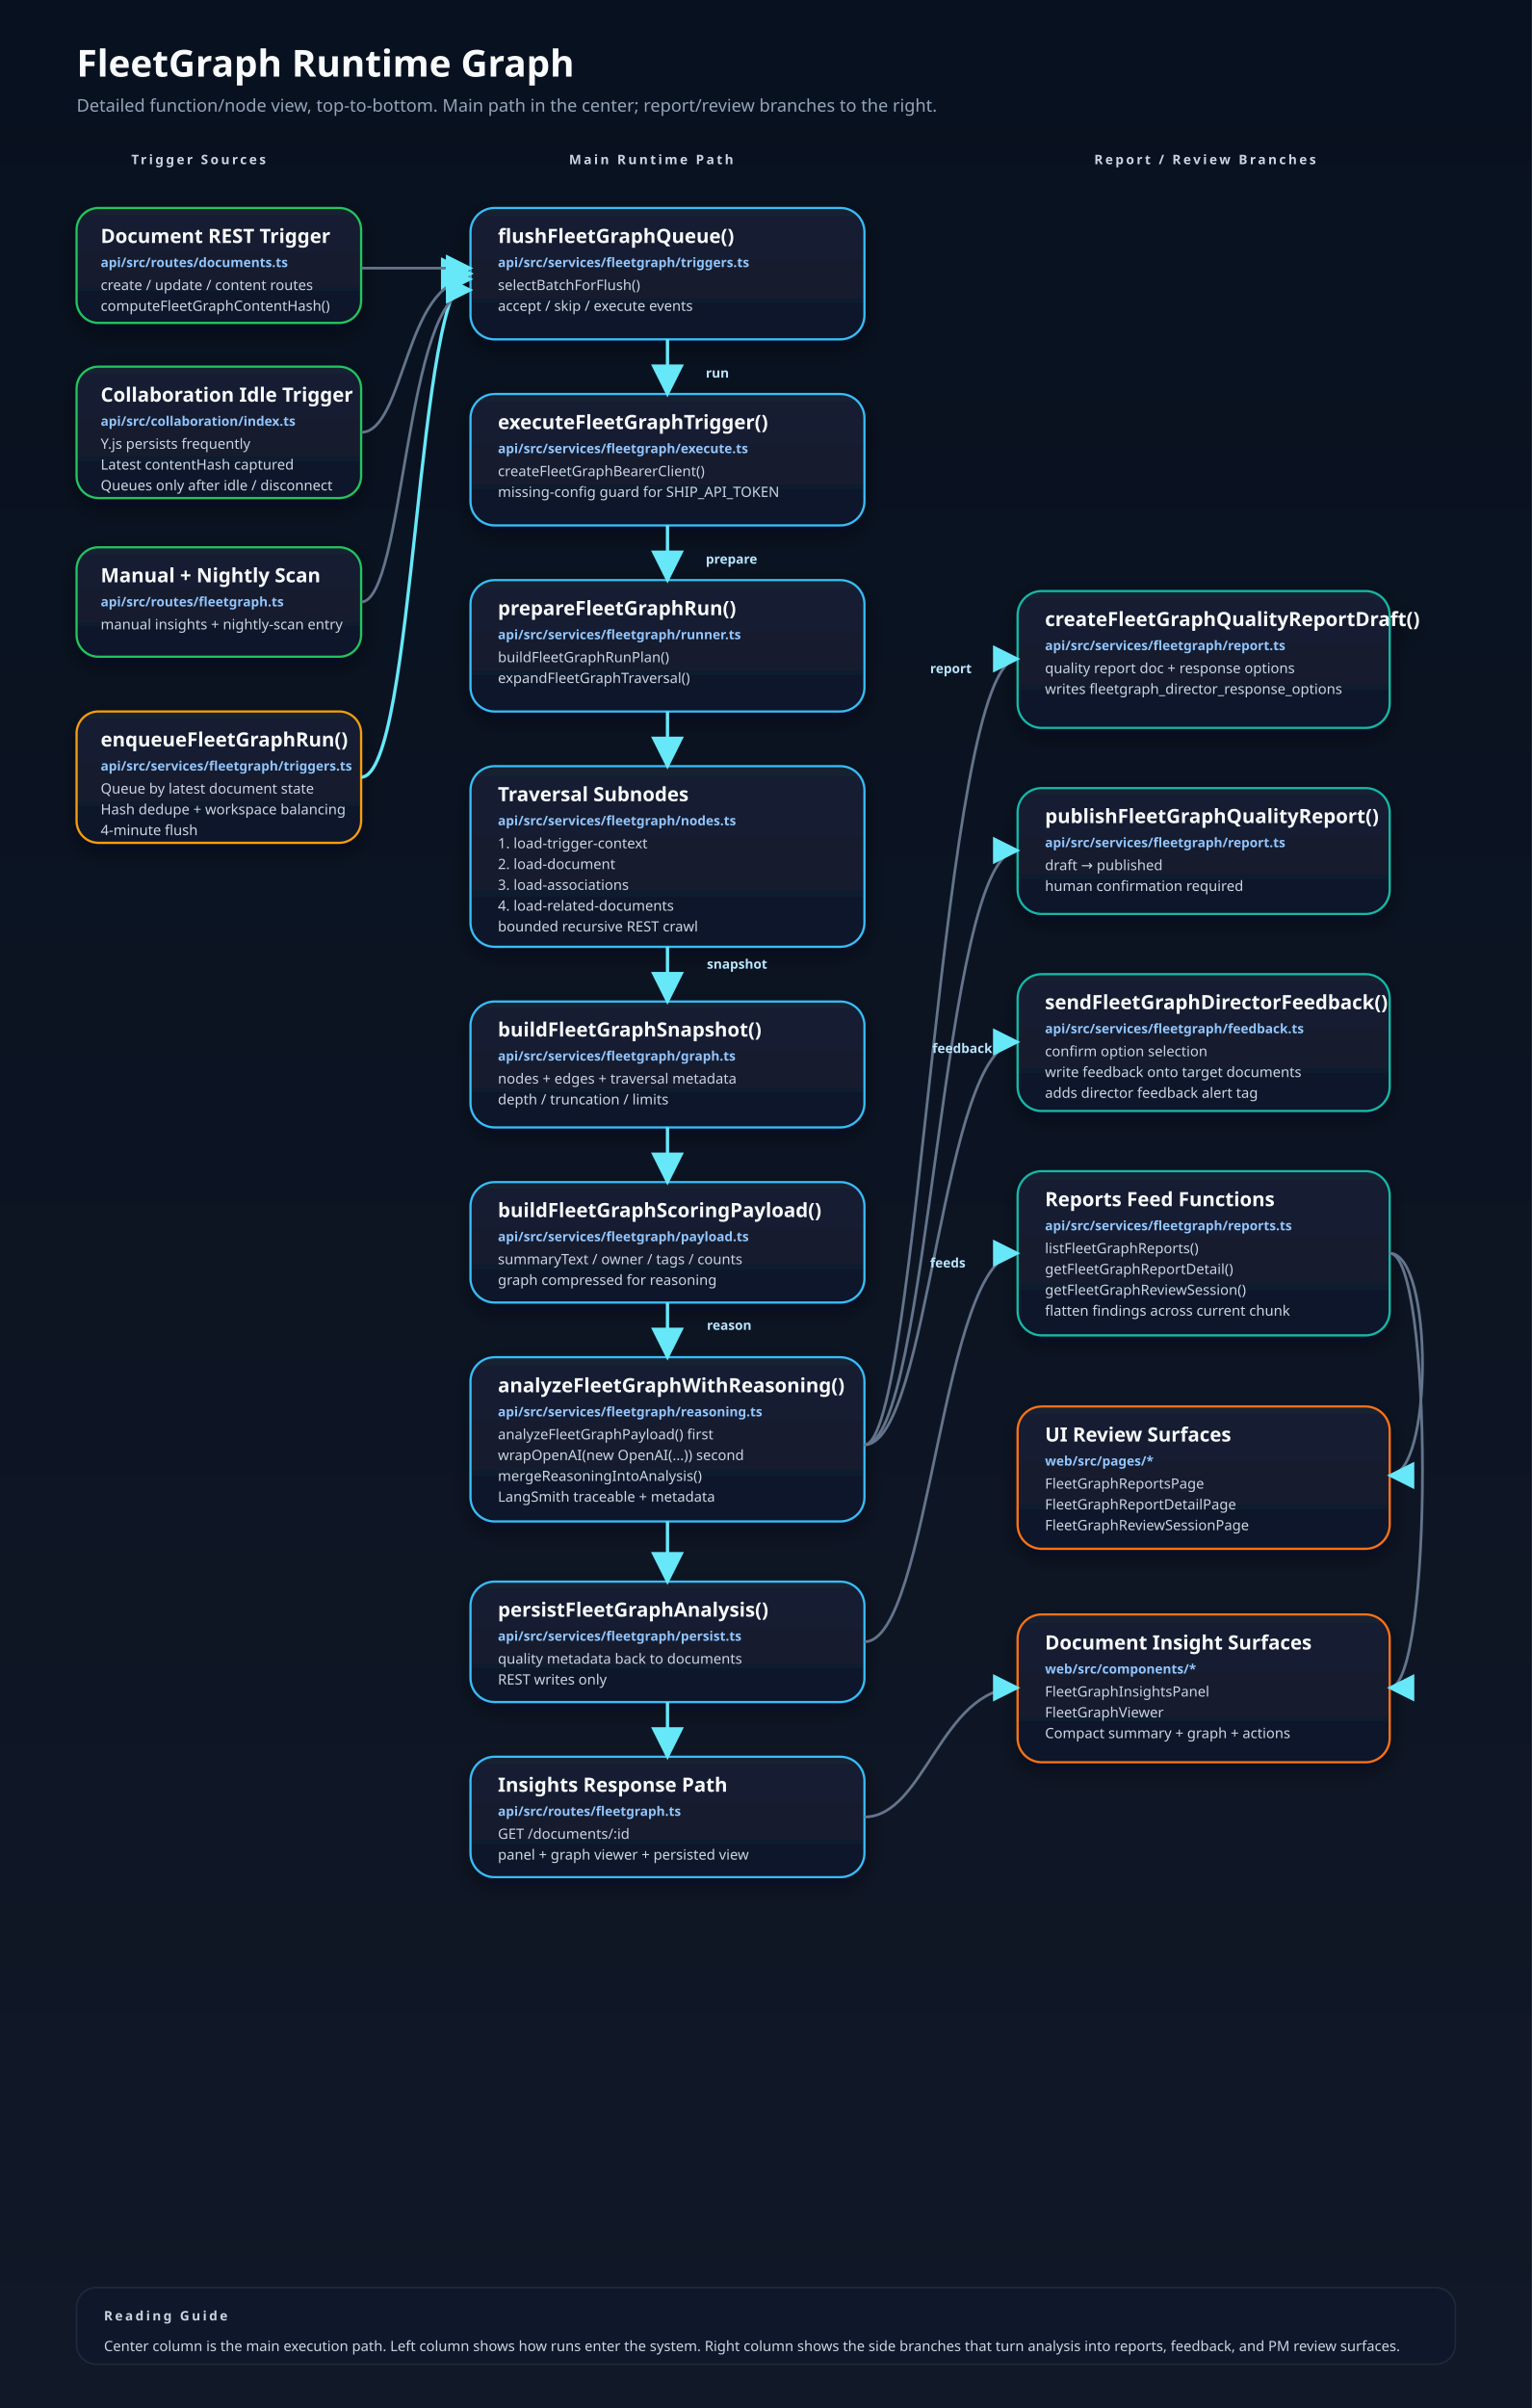
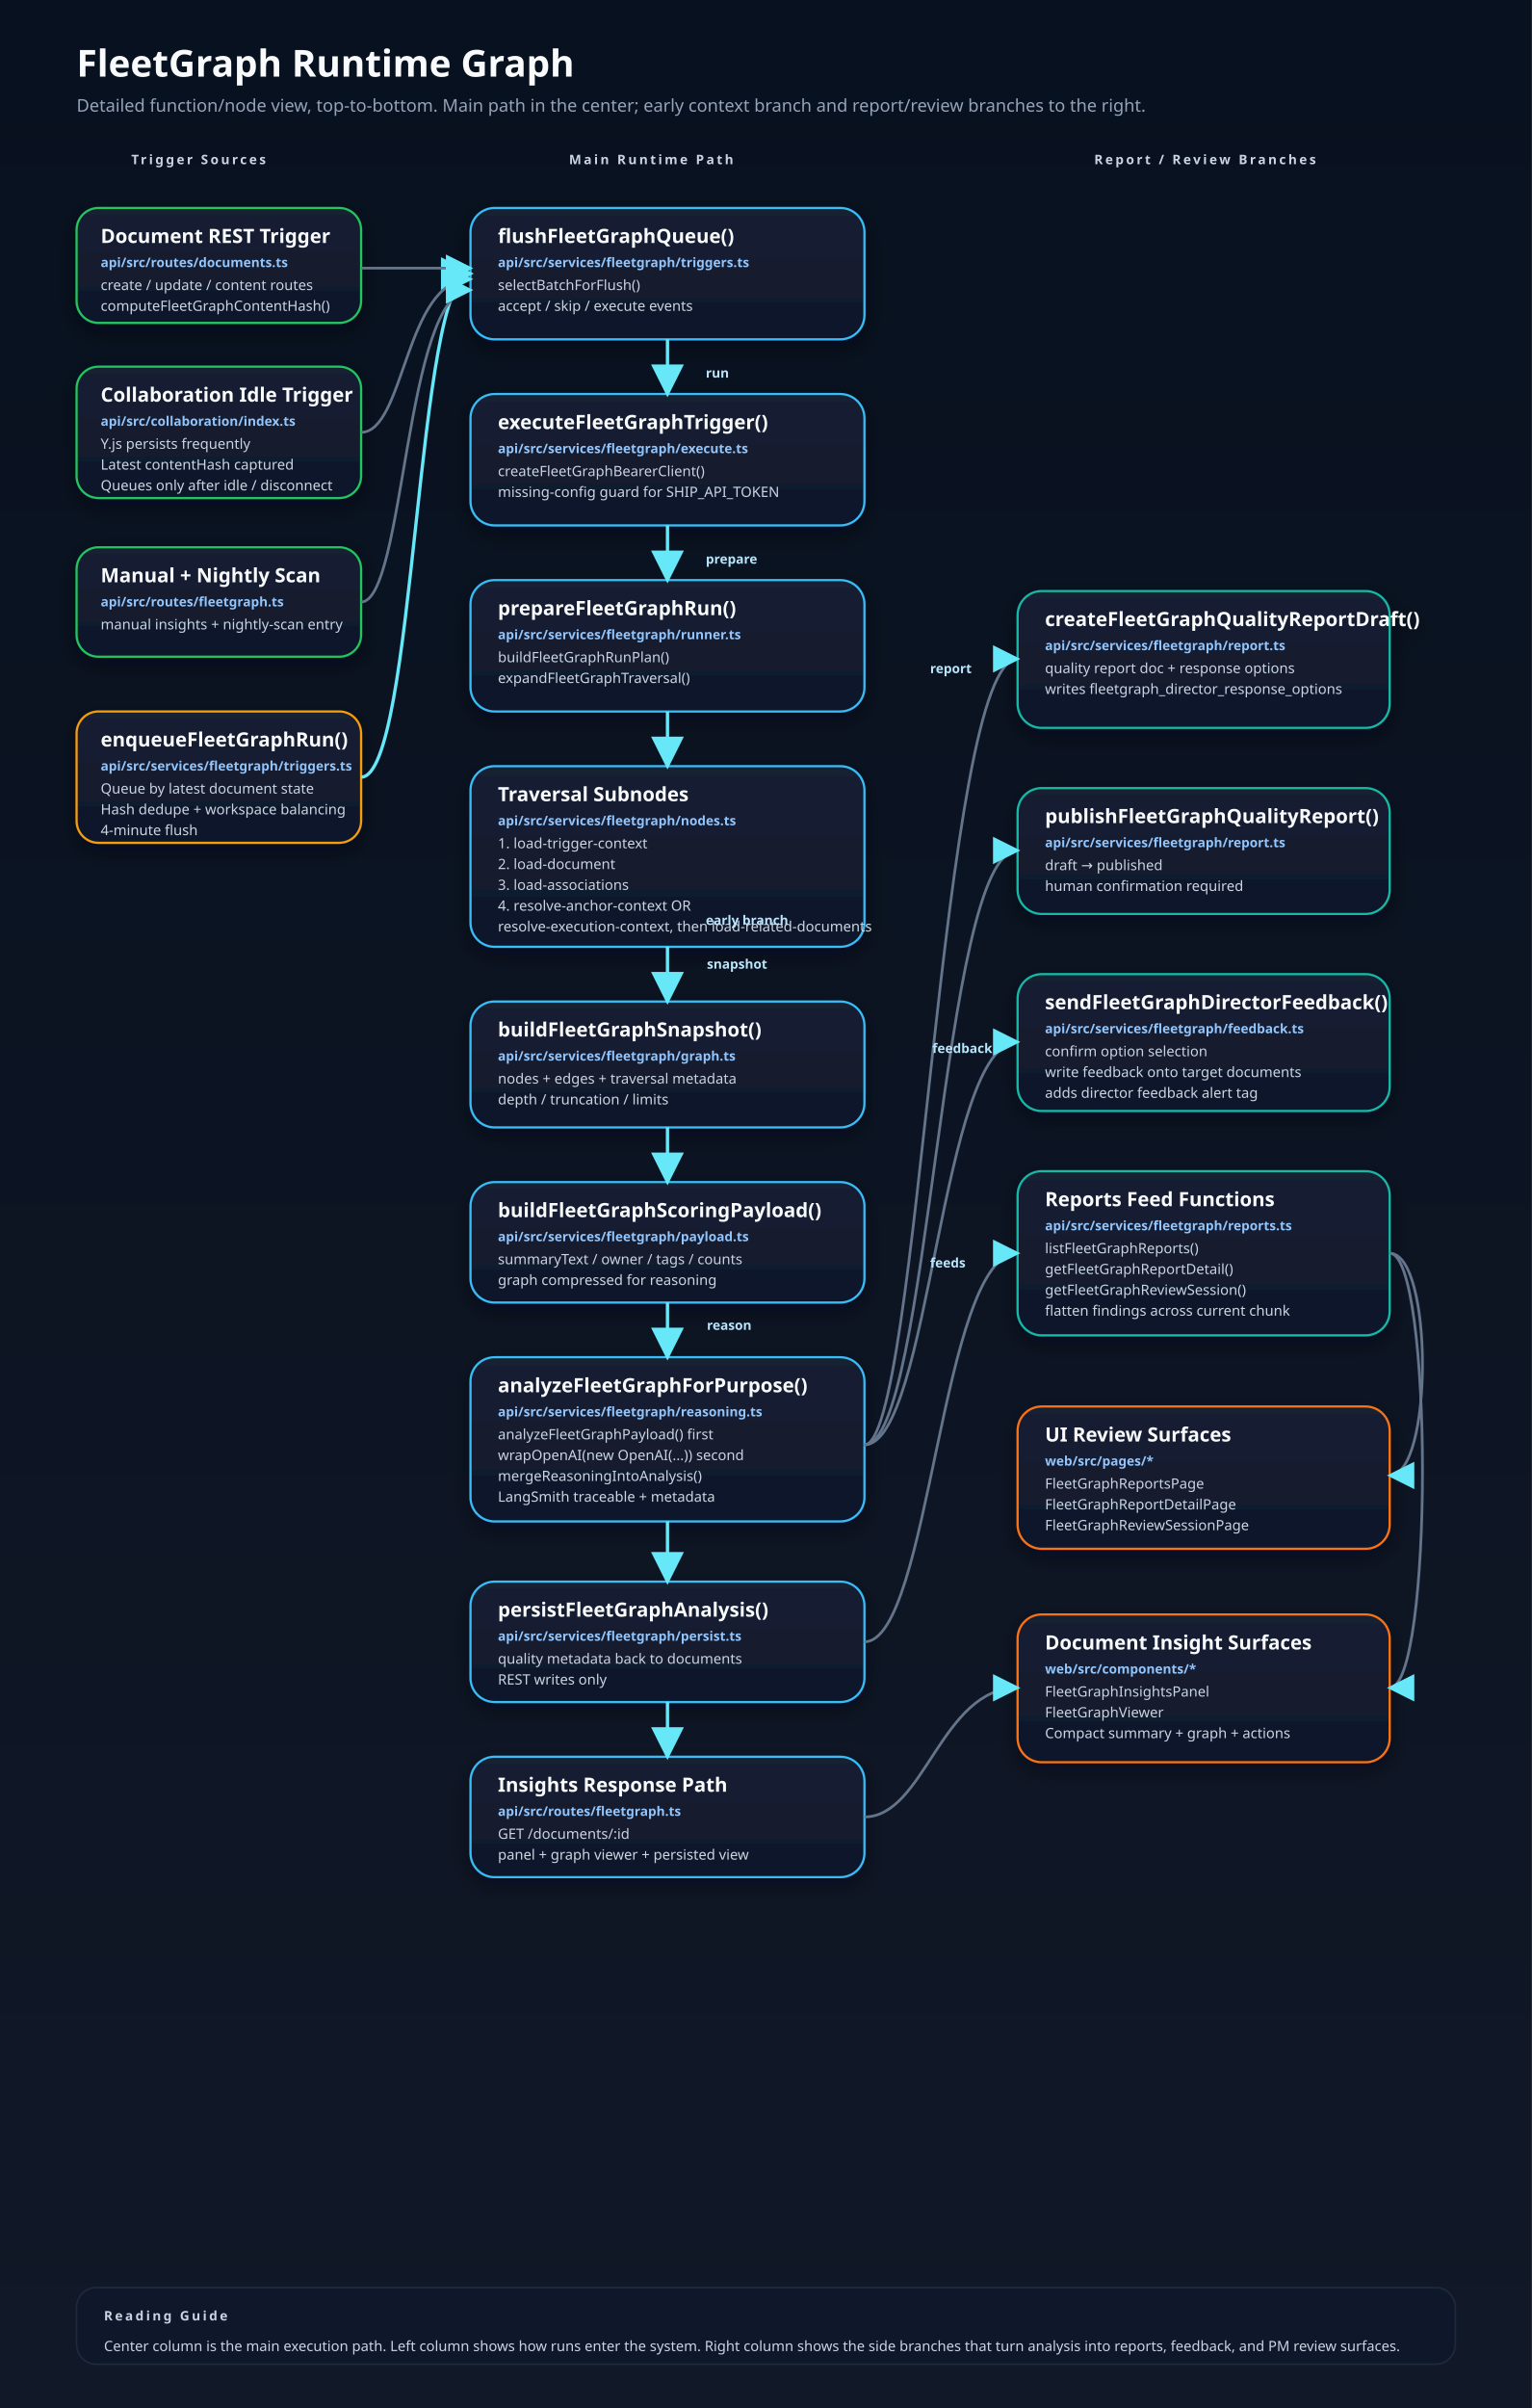
<svg xmlns="http://www.w3.org/2000/svg" width="1400" height="2200" viewBox="0 0 1400 2200" role="img" aria-labelledby="title desc">
  <defs>
    <linearGradient id="bg" x1="0" x2="0" y1="0" y2="1">
      <stop offset="0%" stop-color="#08111f" />
      <stop offset="100%" stop-color="#111827" />
    </linearGradient>
    <linearGradient id="card" x1="0" x2="0" y1="0" y2="1">
      <stop offset="0%" stop-color="#172033" />
      <stop offset="100%" stop-color="#0f172a" />
    </linearGradient>
    <marker id="arrow" markerWidth="10" markerHeight="10" refX="9" refY="5" orient="auto-start-reverse">
      <path d="M 0 0 L 10 5 L 0 10 z" fill="#67e8f9" />
    </marker>
    <filter id="shadow" x="-20%" y="-20%" width="140%" height="140%">
      <feDropShadow dx="0" dy="7" stdDeviation="10" flood-color="#020617" flood-opacity="0.45" />
    </filter>
    <style>
      .title { font: 700 34px ui-sans-serif, system-ui, sans-serif; fill: #f8fafc; }
      .subtitle { font: 500 16px ui-sans-serif, system-ui, sans-serif; fill: #94a3b8; }
      .section { font: 700 12px ui-sans-serif, system-ui, sans-serif; fill: #cbd5e1; letter-spacing: 0.18em; text-transform: uppercase; }
      .node-title { font: 700 18px ui-sans-serif, system-ui, sans-serif; fill: #f8fafc; }
      .node-file { font: 700 12px ui-sans-serif, system-ui, sans-serif; fill: #93c5fd; }
      .node-body { font: 500 13px ui-sans-serif, system-ui, sans-serif; fill: #cbd5e1; }
      .mini { font: 600 11px ui-sans-serif, system-ui, sans-serif; fill: #cbd5e1; }
      .edge { stroke: #67e8f9; stroke-width: 3; fill: none; marker-end: url(#arrow); }
      .edge-soft { stroke: #64748b; stroke-width: 2.5; fill: none; marker-end: url(#arrow); }
      .edge-label { font: 600 12px ui-sans-serif, system-ui, sans-serif; fill: #bae6fd; }
    </style>
  </defs>
  <rect width="1400" height="2200" fill="url(#bg)" />
  <text x="70" y="70" class="title">FleetGraph Runtime Graph</text>
-   <text x="70" y="102" class="subtitle">Detailed function/node view, top-to-bottom. Main path in the center; report/review branches to the right.</text>
+   <text x="70" y="102" class="subtitle">Detailed function/node view, top-to-bottom. Main path in the center; early context branch and report/review branches to the right.</text>
  <text x="120" y="150" class="section">Trigger Sources</text>
  <text x="520" y="150" class="section">Main Runtime Path</text>
  <text x="1000" y="150" class="section">Report / Review Branches</text>
  <g filter="url(#shadow)">
    <rect x="70" y="190" rx="20" width="260" height="105" fill="url(#card)" stroke="#22c55e" stroke-width="2" />
    <text x="92" y="222" class="node-title">Document REST Trigger</text>
    <text x="92" y="244" class="node-file">api/src/routes/documents.ts</text>
    <text x="92" y="265" class="node-body">create / update / content routes</text>
    <text x="92" y="284" class="node-body">computeFleetGraphContentHash()</text>
  </g>
  <g filter="url(#shadow)">
    <rect x="70" y="335" rx="20" width="260" height="120" fill="url(#card)" stroke="#22c55e" stroke-width="2" />
    <text x="92" y="367" class="node-title">Collaboration Idle Trigger</text>
    <text x="92" y="389" class="node-file">api/src/collaboration/index.ts</text>
    <text x="92" y="410" class="node-body">Y.js persists frequently</text>
    <text x="92" y="429" class="node-body">Latest contentHash captured</text>
    <text x="92" y="448" class="node-body">Queues only after idle / disconnect</text>
  </g>
  <g filter="url(#shadow)">
    <rect x="70" y="500" rx="20" width="260" height="100" fill="url(#card)" stroke="#22c55e" stroke-width="2" />
    <text x="92" y="532" class="node-title">Manual + Nightly Scan</text>
    <text x="92" y="554" class="node-file">api/src/routes/fleetgraph.ts</text>
    <text x="92" y="575" class="node-body">manual insights + nightly-scan entry</text>
  </g>
  <g filter="url(#shadow)">
    <rect x="70" y="650" rx="20" width="260" height="120" fill="url(#card)" stroke="#f59e0b" stroke-width="2" />
    <text x="92" y="682" class="node-title">enqueueFleetGraphRun()</text>
    <text x="92" y="704" class="node-file">api/src/services/fleetgraph/triggers.ts</text>
    <text x="92" y="725" class="node-body">Queue by latest document state</text>
    <text x="92" y="744" class="node-body">Hash dedupe + workspace balancing</text>
    <text x="92" y="763" class="node-body">4-minute flush</text>
  </g>
  <g filter="url(#shadow)">
    <rect x="430" y="190" rx="22" width="360" height="120" fill="url(#card)" stroke="#38bdf8" stroke-width="2" />
    <text x="455" y="222" class="node-title">flushFleetGraphQueue()</text>
    <text x="455" y="244" class="node-file">api/src/services/fleetgraph/triggers.ts</text>
    <text x="455" y="265" class="node-body">selectBatchForFlush()</text>
    <text x="455" y="284" class="node-body">accept / skip / execute events</text>
  </g>
  <g filter="url(#shadow)">
    <rect x="430" y="360" rx="22" width="360" height="120" fill="url(#card)" stroke="#38bdf8" stroke-width="2" />
    <text x="455" y="392" class="node-title">executeFleetGraphTrigger()</text>
    <text x="455" y="414" class="node-file">api/src/services/fleetgraph/execute.ts</text>
    <text x="455" y="435" class="node-body">createFleetGraphBearerClient()</text>
    <text x="455" y="454" class="node-body">missing-config guard for SHIP_API_TOKEN</text>
  </g>
  <g filter="url(#shadow)">
    <rect x="430" y="530" rx="22" width="360" height="120" fill="url(#card)" stroke="#38bdf8" stroke-width="2" />
    <text x="455" y="562" class="node-title">prepareFleetGraphRun()</text>
    <text x="455" y="584" class="node-file">api/src/services/fleetgraph/runner.ts</text>
    <text x="455" y="605" class="node-body">buildFleetGraphRunPlan()</text>
    <text x="455" y="624" class="node-body">expandFleetGraphTraversal()</text>
  </g>
  <g filter="url(#shadow)">
    <rect x="430" y="700" rx="22" width="360" height="165" fill="url(#card)" stroke="#38bdf8" stroke-width="2" />
    <text x="455" y="732" class="node-title">Traversal Subnodes</text>
    <text x="455" y="754" class="node-file">api/src/services/fleetgraph/nodes.ts</text>
    <text x="455" y="775" class="node-body">1. load-trigger-context</text>
    <text x="455" y="794" class="node-body">2. load-document</text>
    <text x="455" y="813" class="node-body">3. load-associations</text>
-     <text x="455" y="832" class="node-body">4. load-related-documents</text>
-     <text x="455" y="851" class="node-body">bounded recursive REST crawl</text>
+     <text x="455" y="832" class="node-body">4. resolve-anchor-context OR</text>
+     <text x="455" y="851" class="node-body">   resolve-execution-context, then load-related-documents</text>
  </g>
  <g filter="url(#shadow)">
    <rect x="430" y="915" rx="22" width="360" height="115" fill="url(#card)" stroke="#38bdf8" stroke-width="2" />
    <text x="455" y="947" class="node-title">buildFleetGraphSnapshot()</text>
    <text x="455" y="969" class="node-file">api/src/services/fleetgraph/graph.ts</text>
    <text x="455" y="990" class="node-body">nodes + edges + traversal metadata</text>
    <text x="455" y="1009" class="node-body">depth / truncation / limits</text>
  </g>
  <g filter="url(#shadow)">
    <rect x="430" y="1080" rx="22" width="360" height="110" fill="url(#card)" stroke="#38bdf8" stroke-width="2" />
    <text x="455" y="1112" class="node-title">buildFleetGraphScoringPayload()</text>
    <text x="455" y="1134" class="node-file">api/src/services/fleetgraph/payload.ts</text>
    <text x="455" y="1155" class="node-body">summaryText / owner / tags / counts</text>
    <text x="455" y="1174" class="node-body">graph compressed for reasoning</text>
  </g>
  <g filter="url(#shadow)">
    <rect x="430" y="1240" rx="22" width="360" height="150" fill="url(#card)" stroke="#38bdf8" stroke-width="2" />
-     <text x="455" y="1272" class="node-title">analyzeFleetGraphWithReasoning()</text>
+     <text x="455" y="1272" class="node-title">analyzeFleetGraphForPurpose()</text>
    <text x="455" y="1294" class="node-file">api/src/services/fleetgraph/reasoning.ts</text>
    <text x="455" y="1315" class="node-body">analyzeFleetGraphPayload() first</text>
    <text x="455" y="1334" class="node-body">wrapOpenAI(new OpenAI(...)) second</text>
    <text x="455" y="1353" class="node-body">mergeReasoningIntoAnalysis()</text>
    <text x="455" y="1372" class="node-body">LangSmith traceable + metadata</text>
  </g>
  <g filter="url(#shadow)">
    <rect x="430" y="1445" rx="22" width="360" height="110" fill="url(#card)" stroke="#38bdf8" stroke-width="2" />
    <text x="455" y="1477" class="node-title">persistFleetGraphAnalysis()</text>
    <text x="455" y="1499" class="node-file">api/src/services/fleetgraph/persist.ts</text>
    <text x="455" y="1520" class="node-body">quality metadata back to documents</text>
    <text x="455" y="1539" class="node-body">REST writes only</text>
  </g>
  <g filter="url(#shadow)">
    <rect x="430" y="1605" rx="22" width="360" height="110" fill="url(#card)" stroke="#38bdf8" stroke-width="2" />
    <text x="455" y="1637" class="node-title">Insights Response Path</text>
    <text x="455" y="1659" class="node-file">api/src/routes/fleetgraph.ts</text>
    <text x="455" y="1680" class="node-body">GET /documents/:id</text>
    <text x="455" y="1699" class="node-body">panel + graph viewer + persisted view</text>
  </g>
  <g filter="url(#shadow)">
    <rect x="930" y="540" rx="22" width="340" height="125" fill="url(#card)" stroke="#14b8a6" stroke-width="2" />
    <text x="955" y="572" class="node-title">createFleetGraphQualityReportDraft()</text>
    <text x="955" y="594" class="node-file">api/src/services/fleetgraph/report.ts</text>
    <text x="955" y="615" class="node-body">quality report doc + response options</text>
    <text x="955" y="634" class="node-body">writes fleetgraph_director_response_options</text>
  </g>
  <g filter="url(#shadow)">
    <rect x="930" y="720" rx="22" width="340" height="115" fill="url(#card)" stroke="#14b8a6" stroke-width="2" />
    <text x="955" y="752" class="node-title">publishFleetGraphQualityReport()</text>
    <text x="955" y="774" class="node-file">api/src/services/fleetgraph/report.ts</text>
    <text x="955" y="795" class="node-body">draft → published</text>
    <text x="955" y="814" class="node-body">human confirmation required</text>
  </g>
  <g filter="url(#shadow)">
    <rect x="930" y="890" rx="22" width="340" height="125" fill="url(#card)" stroke="#14b8a6" stroke-width="2" />
    <text x="955" y="922" class="node-title">sendFleetGraphDirectorFeedback()</text>
    <text x="955" y="944" class="node-file">api/src/services/fleetgraph/feedback.ts</text>
    <text x="955" y="965" class="node-body">confirm option selection</text>
    <text x="955" y="984" class="node-body">write feedback onto target documents</text>
    <text x="955" y="1003" class="node-body">adds director feedback alert tag</text>
  </g>
  <g filter="url(#shadow)">
    <rect x="930" y="1070" rx="22" width="340" height="150" fill="url(#card)" stroke="#14b8a6" stroke-width="2" />
    <text x="955" y="1102" class="node-title">Reports Feed Functions</text>
    <text x="955" y="1124" class="node-file">api/src/services/fleetgraph/reports.ts</text>
    <text x="955" y="1145" class="node-body">listFleetGraphReports()</text>
    <text x="955" y="1164" class="node-body">getFleetGraphReportDetail()</text>
    <text x="955" y="1183" class="node-body">getFleetGraphReviewSession()</text>
    <text x="955" y="1202" class="node-body">flatten findings across current chunk</text>
  </g>
  <g filter="url(#shadow)">
    <rect x="930" y="1285" rx="22" width="340" height="130" fill="url(#card)" stroke="#f97316" stroke-width="2" />
    <text x="955" y="1317" class="node-title">UI Review Surfaces</text>
    <text x="955" y="1339" class="node-file">web/src/pages/*</text>
    <text x="955" y="1360" class="node-body">FleetGraphReportsPage</text>
    <text x="955" y="1379" class="node-body">FleetGraphReportDetailPage</text>
    <text x="955" y="1398" class="node-body">FleetGraphReviewSessionPage</text>
  </g>
  <g filter="url(#shadow)">
    <rect x="930" y="1475" rx="22" width="340" height="135" fill="url(#card)" stroke="#f97316" stroke-width="2" />
    <text x="955" y="1507" class="node-title">Document Insight Surfaces</text>
    <text x="955" y="1529" class="node-file">web/src/components/*</text>
    <text x="955" y="1550" class="node-body">FleetGraphInsightsPanel</text>
    <text x="955" y="1569" class="node-body">FleetGraphViewer</text>
    <text x="955" y="1588" class="node-body">Compact summary + graph + actions</text>
  </g>
  <path class="edge" d="M 330 710 C 380 710, 380 250, 430 250" />
  <path class="edge-soft" d="M 330 245 C 370 245, 370 245, 430 245" />
  <path class="edge-soft" d="M 330 395 C 370 395, 370 255, 430 255" />
  <path class="edge-soft" d="M 330 550 C 370 550, 370 265, 430 265" />
  <path class="edge" d="M 610 310 C 610 330, 610 340, 610 360" />
  <path class="edge" d="M 610 480 C 610 500, 610 510, 610 530" />
  <path class="edge" d="M 610 650 C 610 670, 610 680, 610 700" />
  <path class="edge" d="M 610 865 C 610 885, 610 895, 610 915" />
  <path class="edge" d="M 610 1030 C 610 1050, 610 1060, 610 1080" />
  <path class="edge" d="M 610 1190 C 610 1210, 610 1220, 610 1240" />
  <path class="edge" d="M 610 1390 C 610 1410, 610 1420, 610 1445" />
  <path class="edge" d="M 610 1555 C 610 1575, 610 1585, 610 1605" />
  <path class="edge-soft" d="M 790 1320 C 840 1320, 860 602, 930 602" />
  <path class="edge-soft" d="M 790 1320 C 850 1320, 860 777, 930 777" />
  <path class="edge-soft" d="M 790 1320 C 850 1320, 860 952, 930 952" />
  <path class="edge-soft" d="M 790 1500 C 850 1500, 860 1145, 930 1145" />
  <path class="edge-soft" d="M 790 1660 C 845 1660, 860 1542, 930 1542" />
  <path class="edge-soft" d="M 1270 1145 C 1310 1145, 1310 1348, 1270 1348" />
  <path class="edge-soft" d="M 1270 1145 C 1310 1145, 1310 1542, 1270 1542" />
  <text x="645" y="345" class="edge-label">run</text>
  <text x="645" y="515" class="edge-label">prepare</text>
+   <text x="645" y="845" class="edge-label">early branch</text>
  <text x="646" y="885" class="edge-label">snapshot</text>
  <text x="646" y="1215" class="edge-label">reason</text>
  <text x="850" y="615" class="edge-label">report</text>
  <text x="852" y="962" class="edge-label">feedback</text>
  <text x="850" y="1158" class="edge-label">feeds</text>
  <rect x="70" y="2090" width="1260" height="70" rx="18" fill="#0f172a" stroke="#1e293b" stroke-width="1.5" />
  <text x="95" y="2120" class="section">Reading Guide</text>
  <text x="95" y="2148" class="node-body">Center column is the main execution path. Left column shows how runs enter the system. Right column shows the side branches that turn analysis into reports, feedback, and PM review surfaces.</text>
</svg>
